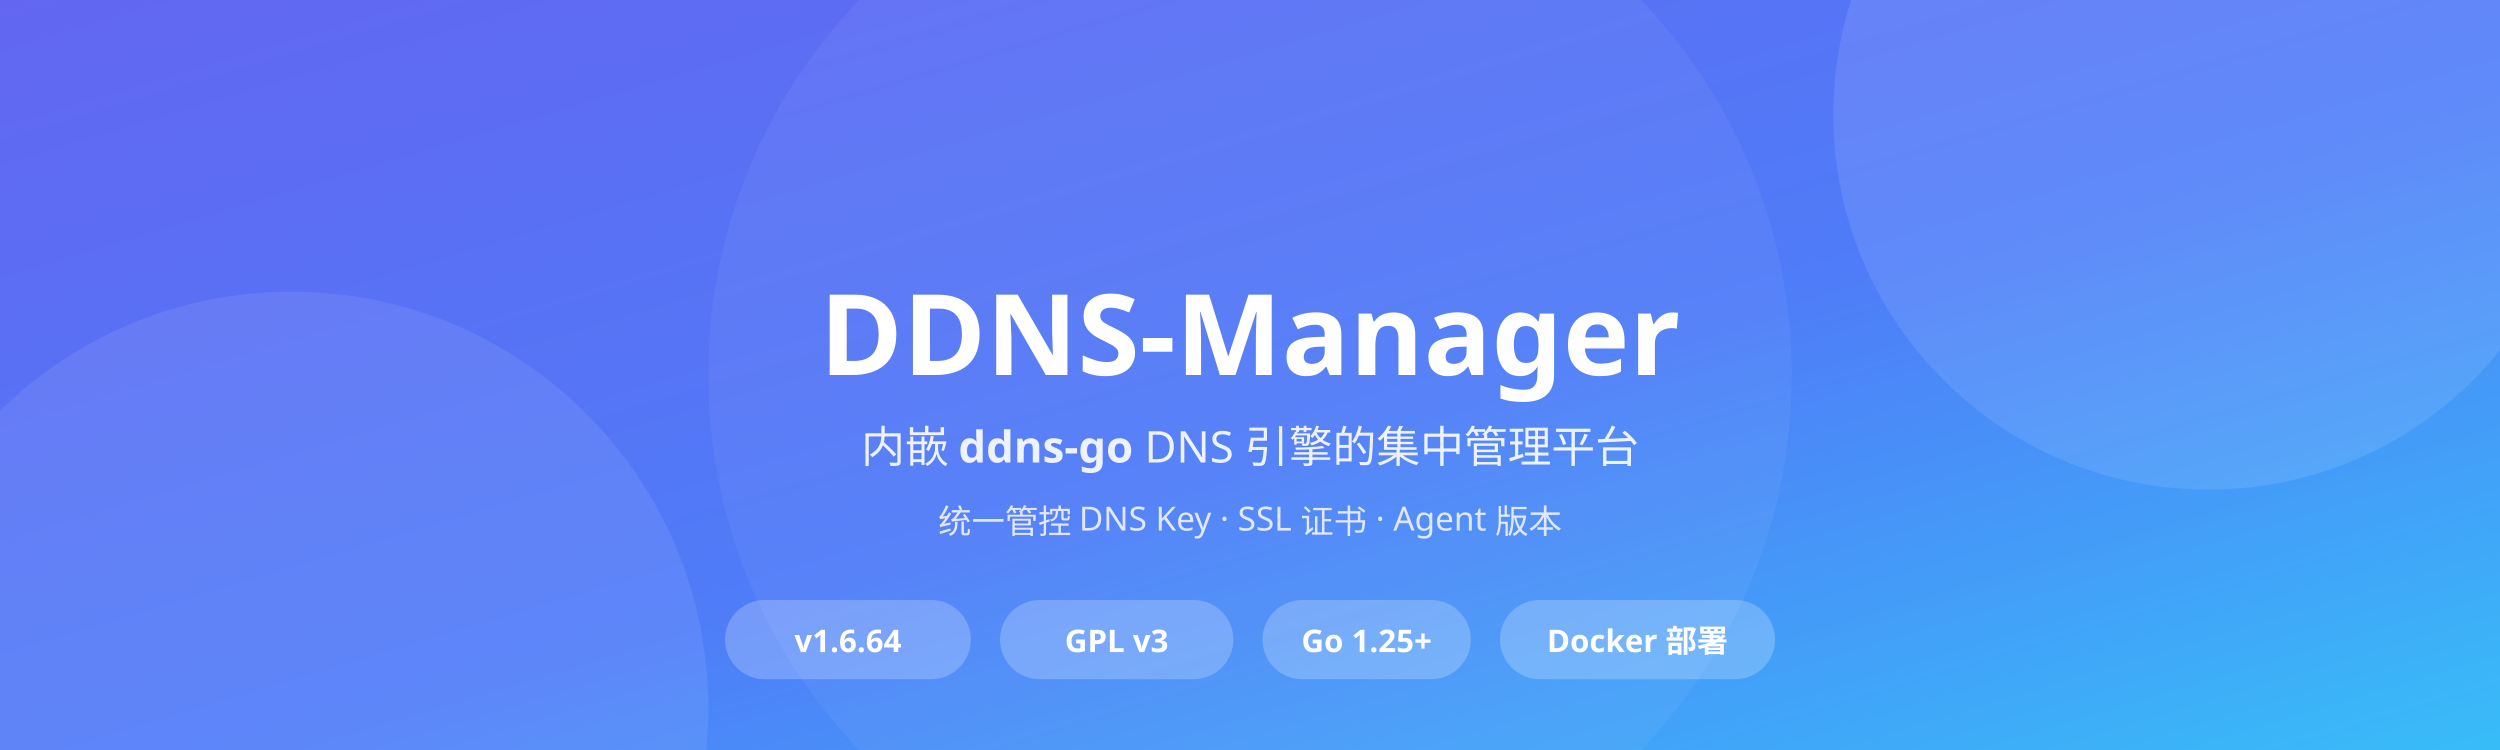
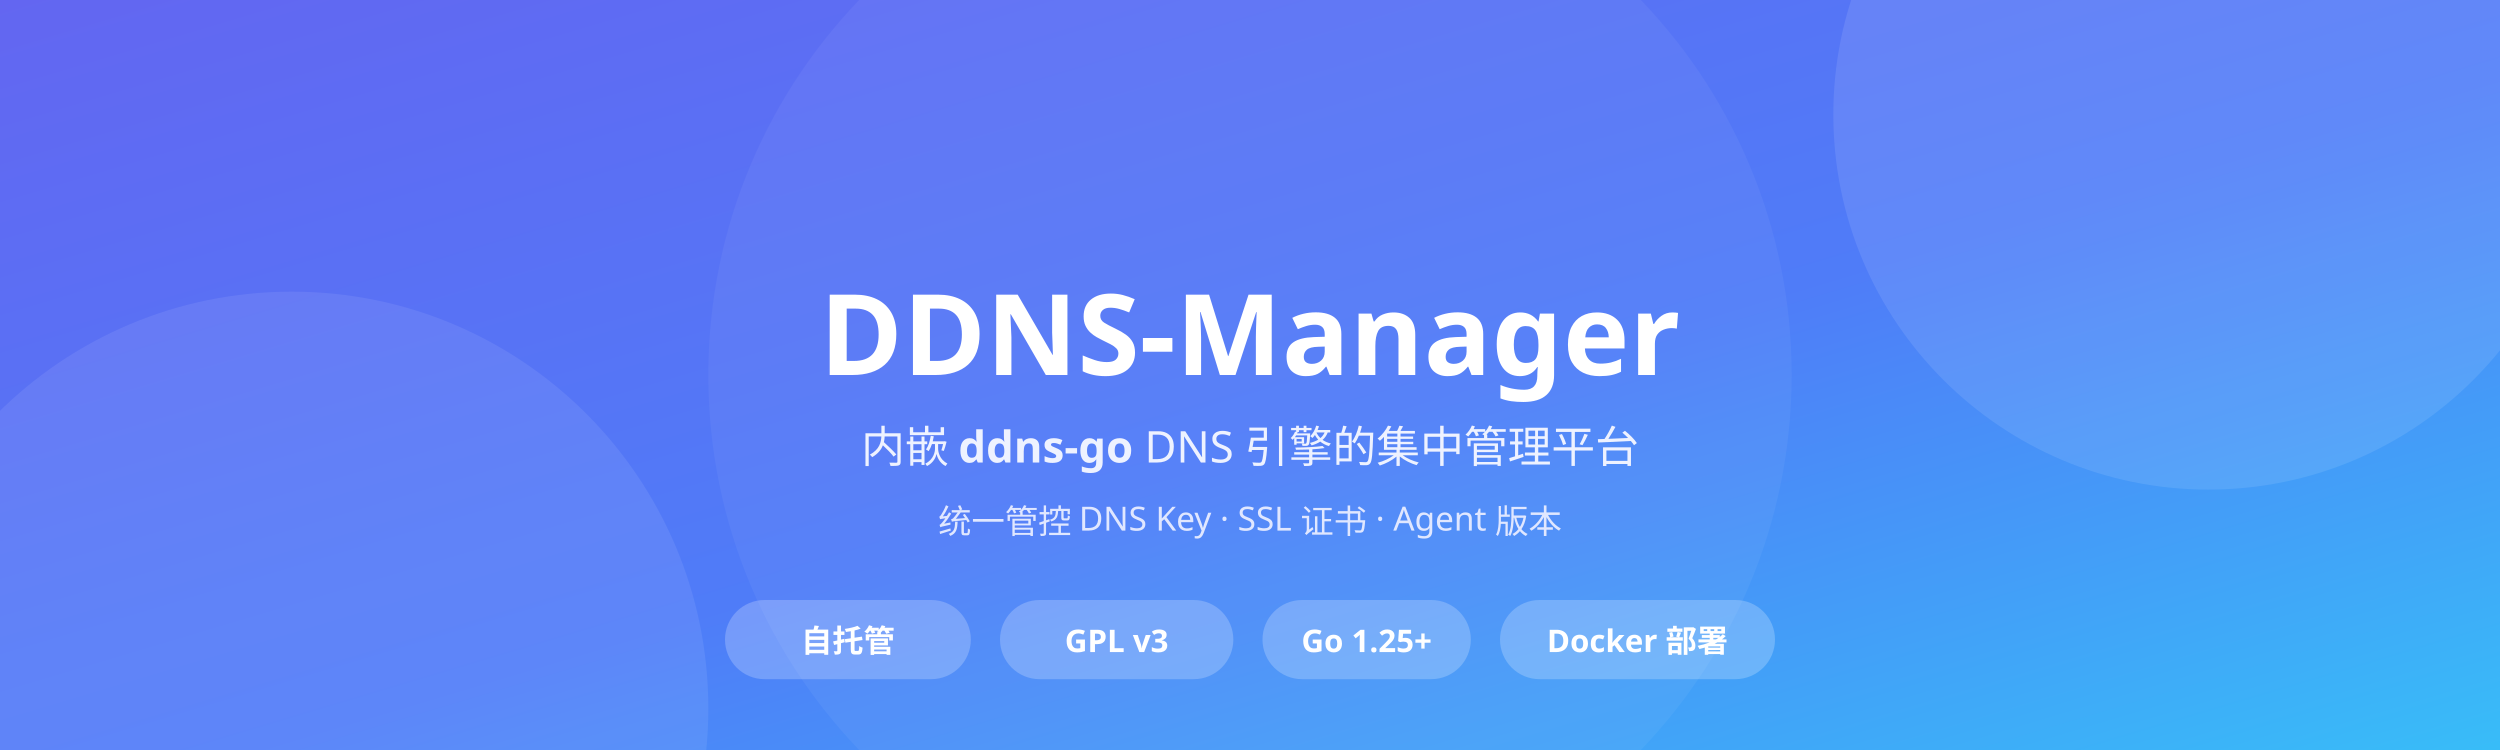
<svg xmlns="http://www.w3.org/2000/svg" width="1200" height="360" viewBox="0 0 1200 360" font-family="'Segoe UI','PingFang SC','Microsoft YaHei','Noto Sans SC',sans-serif" aria-labelledby="t d">
  <defs>
    <linearGradient id="bg" x1="0" y1="0" x2="1" y2="1">
      <stop offset="0%" stop-color="#6366f1" />
      <stop offset="55%" stop-color="#4f7cf8" />
      <stop offset="100%" stop-color="#38bdf8" />
    </linearGradient>
  </defs>
  <rect width="1200" height="360" fill="url(#bg)" />
  <circle cx="1060" cy="55" r="180" fill="#ffffff" opacity="0.10" />
  <circle cx="140" cy="340" r="200" fill="#ffffff" opacity="0.08" />
  <circle cx="600" cy="180" r="260" fill="#ffffff" opacity="0.05" />
  <text x="600" y="180" font-size="54" font-weight="800" fill="#ffffff" text-anchor="middle">DDNS-Manager</text>
  <text x="600" y="222" font-size="21" fill="#eef2ff" text-anchor="middle">内嵌 <tspan font-weight="700">ddns-go</tspan> DNS 引擎的集中管理平台</text>
  <text x="600" y="256" font-size="16" fill="#e0e7ff" text-anchor="middle">统一管控 DNS Key · SSL 证书 · Agent 版本</text>
  <g font-size="15" font-weight="600">
    <rect x="348" y="288" width="118" height="38" rx="19" fill="#ffffff" opacity="0.22" />
-     <text x="407" y="313" fill="#ffffff" text-anchor="middle">v1.6.64</text>
+     <text x="407" y="313" fill="#ffffff" text-anchor="middle">自托管</text>
    <rect x="480" y="288" width="112" height="38" rx="19" fill="#ffffff" opacity="0.22" />
    <text x="536" y="313" fill="#ffffff" text-anchor="middle">GPL v3</text>
    <rect x="606" y="288" width="100" height="38" rx="19" fill="#ffffff" opacity="0.22" />
    <text x="656" y="313" fill="#ffffff" text-anchor="middle">Go 1.25+</text>
    <rect x="720" y="288" width="132" height="38" rx="19" fill="#ffffff" opacity="0.22" />
    <text x="786" y="313" fill="#ffffff" text-anchor="middle">Docker 部署</text>
  </g>
</svg>
